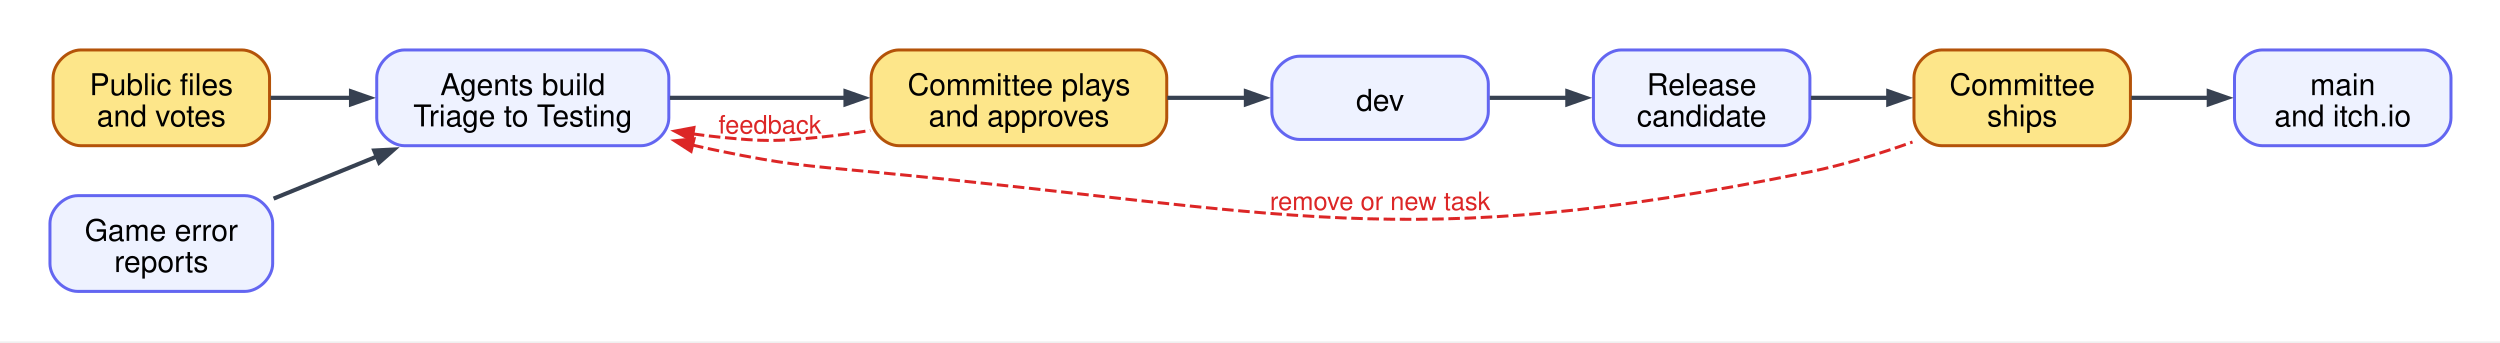
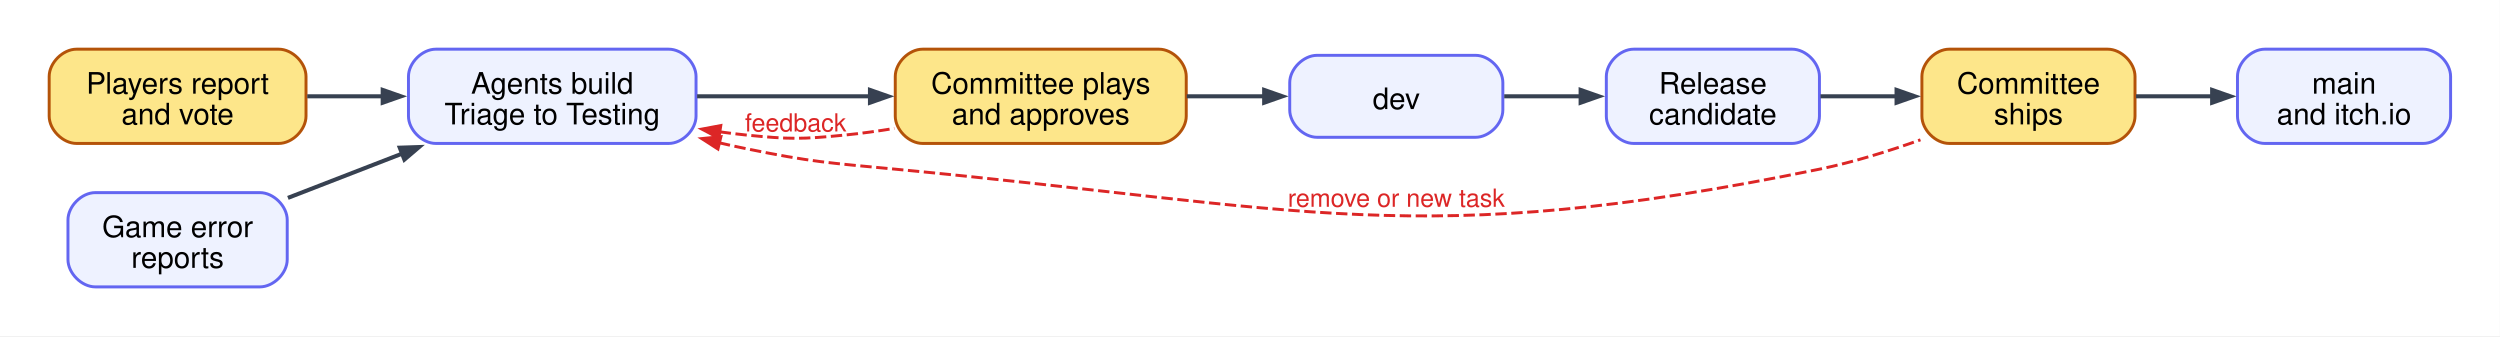
- <svg xmlns="http://www.w3.org/2000/svg" width="1081pt" height="148pt" viewBox="0.00 0.00 1081.00 148.00">
+ <svg xmlns="http://www.w3.org/2000/svg" width="1098pt" height="148pt" viewBox="0.00 0.00 1098.00 148.00">
  <g id="graph0" class="graph" transform="scale(1 1) rotate(0) translate(21.6 126)">
-     <polygon fill="white" stroke="none" points="-21.6,21.6 -21.6,-126 1059.8,-126 1059.8,21.6 -21.6,21.6" />
+     <polygon fill="white" stroke="none" points="-21.6,21.6 -21.6,-126 1076.3,-126 1076.3,21.6 -21.6,21.6" />
    <g id="node1" class="node">
-       <path fill="#fde68a" stroke="#b45309" stroke-width="1.3" d="M82.95,-104.4C82.95,-104.4 13.35,-104.4 13.35,-104.4 7.35,-104.4 1.35,-98.4 1.35,-92.4 1.35,-92.4 1.35,-75 1.35,-75 1.35,-69 7.35,-63 13.35,-63 13.35,-63 82.95,-63 82.95,-63 88.95,-63 94.95,-69 94.95,-75 94.95,-75 94.95,-92.4 94.95,-92.4 94.95,-98.4 88.95,-104.4 82.95,-104.4" />
-       <text xml:space="preserve" text-anchor="middle" x="48.15" y="-84.85" font-family="Helvetica,sans-Serif" font-size="13.00">Public files</text>
-       <text xml:space="preserve" text-anchor="middle" x="48.15" y="-71.35" font-family="Helvetica,sans-Serif" font-size="13.00">and votes</text>
+       <path fill="#fde68a" stroke="#b45309" stroke-width="1.3" d="M100.8,-104.4C100.8,-104.4 12,-104.4 12,-104.4 6,-104.4 0,-98.4 0,-92.4 0,-92.4 0,-75 0,-75 0,-69 6,-63 12,-63 12,-63 100.8,-63 100.8,-63 106.8,-63 112.8,-69 112.8,-75 112.8,-75 112.8,-92.4 112.8,-92.4 112.8,-98.4 106.8,-104.4 100.8,-104.4" />
+       <text xml:space="preserve" text-anchor="middle" x="56.4" y="-84.85" font-family="Helvetica,sans-Serif" font-size="13.00">Players report</text>
+       <text xml:space="preserve" text-anchor="middle" x="56.4" y="-71.35" font-family="Helvetica,sans-Serif" font-size="13.00">and vote</text>
    </g>
    <g id="node2" class="node">
-       <path fill="#eef2ff" stroke="#6366f1" stroke-width="1.3" d="M255.6,-104.4C255.6,-104.4 153.3,-104.4 153.3,-104.4 147.3,-104.4 141.3,-98.4 141.3,-92.4 141.3,-92.4 141.3,-75 141.3,-75 141.3,-69 147.3,-63 153.3,-63 153.3,-63 255.6,-63 255.6,-63 261.6,-63 267.6,-69 267.6,-75 267.6,-75 267.6,-92.4 267.6,-92.4 267.6,-98.4 261.6,-104.4 255.6,-104.4" />
-       <text xml:space="preserve" text-anchor="middle" x="204.45" y="-84.85" font-family="Helvetica,sans-Serif" font-size="13.00">Agents build</text>
-       <text xml:space="preserve" text-anchor="middle" x="204.45" y="-71.35" font-family="Helvetica,sans-Serif" font-size="13.00">Triage to Testing</text>
+       <path fill="#eef2ff" stroke="#6366f1" stroke-width="1.3" d="M272.1,-104.4C272.1,-104.4 169.8,-104.4 169.8,-104.4 163.8,-104.4 157.8,-98.4 157.8,-92.4 157.8,-92.4 157.8,-75 157.8,-75 157.8,-69 163.8,-63 169.8,-63 169.8,-63 272.1,-63 272.1,-63 278.1,-63 284.1,-69 284.1,-75 284.1,-75 284.1,-92.4 284.1,-92.4 284.1,-98.4 278.1,-104.4 272.1,-104.4" />
+       <text xml:space="preserve" text-anchor="middle" x="220.95" y="-84.85" font-family="Helvetica,sans-Serif" font-size="13.00">Agents build</text>
+       <text xml:space="preserve" text-anchor="middle" x="220.95" y="-71.35" font-family="Helvetica,sans-Serif" font-size="13.00">Triage to Testing</text>
    </g>
    <g id="edge1" class="edge">
-       <path fill="none" stroke="#374151" stroke-width="1.8" d="M95.45,-83.7C106.5,-83.7 118.56,-83.7 130.5,-83.7" />
-       <polygon fill="#374151" stroke="#374151" stroke-width="1.8" points="130.19,-86.5 138.19,-83.7 130.19,-80.9 130.19,-86.5" />
+       <path fill="none" stroke="#374151" stroke-width="1.8" d="M113.34,-83.7C124.06,-83.7 135.43,-83.7 146.6,-83.7" />
+       <polygon fill="#374151" stroke="#374151" stroke-width="1.8" points="146.49,-86.5 154.49,-83.7 146.49,-80.9 146.49,-86.5" />
    </g>
    <g id="node3" class="node">
-       <path fill="#fde68a" stroke="#b45309" stroke-width="1.3" d="M470.9,-104.4C470.9,-104.4 367.1,-104.4 367.1,-104.4 361.1,-104.4 355.1,-98.4 355.1,-92.4 355.1,-92.4 355.1,-75 355.1,-75 355.1,-69 361.1,-63 367.1,-63 367.1,-63 470.9,-63 470.9,-63 476.9,-63 482.9,-69 482.9,-75 482.9,-75 482.9,-92.4 482.9,-92.4 482.9,-98.4 476.9,-104.4 470.9,-104.4" />
-       <text xml:space="preserve" text-anchor="middle" x="419" y="-84.85" font-family="Helvetica,sans-Serif" font-size="13.00">Committee plays</text>
-       <text xml:space="preserve" text-anchor="middle" x="419" y="-71.35" font-family="Helvetica,sans-Serif" font-size="13.00">and approves</text>
+       <path fill="#fde68a" stroke="#b45309" stroke-width="1.3" d="M487.4,-104.4C487.4,-104.4 383.6,-104.4 383.6,-104.4 377.6,-104.4 371.6,-98.4 371.6,-92.4 371.6,-92.4 371.6,-75 371.6,-75 371.6,-69 377.6,-63 383.6,-63 383.6,-63 487.4,-63 487.4,-63 493.4,-63 499.4,-69 499.4,-75 499.4,-75 499.4,-92.4 499.4,-92.4 499.4,-98.4 493.4,-104.4 487.4,-104.4" />
+       <text xml:space="preserve" text-anchor="middle" x="435.5" y="-84.85" font-family="Helvetica,sans-Serif" font-size="13.00">Committee plays</text>
+       <text xml:space="preserve" text-anchor="middle" x="435.5" y="-71.35" font-family="Helvetica,sans-Serif" font-size="13.00">and approves</text>
    </g>
    <g id="edge2" class="edge">
-       <path fill="none" stroke="#374151" stroke-width="1.8" d="M268.07,-83.7C291.97,-83.7 319.42,-83.7 344.26,-83.7" />
-       <polygon fill="#374151" stroke="#374151" stroke-width="1.8" points="344,-86.5 352,-83.7 344,-80.9 344,-86.5" />
+       <path fill="none" stroke="#374151" stroke-width="1.8" d="M284.57,-83.7C308.47,-83.7 335.92,-83.7 360.76,-83.7" />
+       <polygon fill="#374151" stroke="#374151" stroke-width="1.8" points="360.5,-86.5 368.5,-83.7 360.5,-80.9 360.5,-86.5" />
    </g>
    <g id="edge8" class="edge">
-       <path fill="none" stroke="#dc2626" stroke-width="1.3" stroke-dasharray="5,2" d="M277.97,-68.11C281.89,-67.56 285.79,-67.08 289.6,-66.7 308.84,-64.78 313.86,-64.79 333.1,-66.7 340.13,-67.4 347.44,-68.41 354.69,-69.6" />
-       <polygon fill="#dc2626" stroke="#dc2626" stroke-width="1.3" points="277.62,-65.33 270.14,-69.3 278.47,-70.86 277.62,-65.33" />
-       <text xml:space="preserve" text-anchor="middle" x="311.35" y="-68.25" font-family="Helvetica,sans-Serif" font-size="11.00" fill="#dc2626">feedback</text>
+       <path fill="none" stroke="#dc2626" stroke-width="1.3" stroke-dasharray="5,2" d="M294.47,-68.11C298.39,-67.56 302.29,-67.08 306.1,-66.7 325.34,-64.78 330.36,-64.79 349.6,-66.7 356.63,-67.4 363.94,-68.41 371.19,-69.6" />
+       <polygon fill="#dc2626" stroke="#dc2626" stroke-width="1.3" points="294.12,-65.33 286.64,-69.3 294.97,-70.86 294.12,-65.33" />
+       <text xml:space="preserve" text-anchor="middle" x="327.85" y="-68.25" font-family="Helvetica,sans-Serif" font-size="11.00" fill="#dc2626">feedback</text>
    </g>
    <g id="node6" class="node">
-       <path fill="#fde68a" stroke="#b45309" stroke-width="1.3" d="M887.6,-104.4C887.6,-104.4 818,-104.4 818,-104.4 812,-104.4 806,-98.4 806,-92.4 806,-92.4 806,-75 806,-75 806,-69 812,-63 818,-63 818,-63 887.6,-63 887.6,-63 893.6,-63 899.6,-69 899.6,-75 899.6,-75 899.6,-92.4 899.6,-92.4 899.6,-98.4 893.6,-104.4 887.6,-104.4" />
-       <text xml:space="preserve" text-anchor="middle" x="852.8" y="-84.85" font-family="Helvetica,sans-Serif" font-size="13.00">Committee</text>
-       <text xml:space="preserve" text-anchor="middle" x="852.8" y="-71.35" font-family="Helvetica,sans-Serif" font-size="13.00">ships</text>
+       <path fill="#fde68a" stroke="#b45309" stroke-width="1.3" d="M904.1,-104.4C904.1,-104.4 834.5,-104.4 834.5,-104.4 828.5,-104.4 822.5,-98.4 822.5,-92.4 822.5,-92.4 822.5,-75 822.5,-75 822.5,-69 828.5,-63 834.5,-63 834.5,-63 904.1,-63 904.1,-63 910.1,-63 916.1,-69 916.1,-75 916.1,-75 916.1,-92.4 916.1,-92.4 916.1,-98.4 910.1,-104.4 904.1,-104.4" />
+       <text xml:space="preserve" text-anchor="middle" x="869.3" y="-84.85" font-family="Helvetica,sans-Serif" font-size="13.00">Committee</text>
+       <text xml:space="preserve" text-anchor="middle" x="869.3" y="-71.35" font-family="Helvetica,sans-Serif" font-size="13.00">ships</text>
    </g>
    <g id="edge9" class="edge">
-       <path fill="none" stroke="#dc2626" stroke-width="1.3" stroke-dasharray="5,2" d="M277.63,-63.32C281.67,-62.38 285.68,-61.5 289.6,-60.7 318.39,-54.81 325.85,-54.47 355.1,-51.7 534.7,-34.71 584.26,-15.54 761,-51.7 775.74,-54.72 791.34,-59.57 805.37,-64.59" />
-       <polygon fill="#dc2626" stroke="#dc2626" stroke-width="1.3" points="277.22,-60.54 270.1,-65.13 278.53,-65.98 277.22,-60.54" />
-       <text xml:space="preserve" text-anchor="middle" x="575.15" y="-35.17" font-family="Helvetica,sans-Serif" font-size="11.00" fill="#dc2626">remove or new task</text>
+       <path fill="none" stroke="#dc2626" stroke-width="1.3" stroke-dasharray="5,2" d="M294.13,-63.32C298.17,-62.38 302.18,-61.5 306.1,-60.7 334.89,-54.81 342.35,-54.47 371.6,-51.7 551.2,-34.71 600.76,-15.54 777.5,-51.7 792.24,-54.72 807.84,-59.57 821.87,-64.59" />
+       <polygon fill="#dc2626" stroke="#dc2626" stroke-width="1.3" points="293.72,-60.54 286.6,-65.13 295.03,-65.98 293.72,-60.54" />
+       <text xml:space="preserve" text-anchor="middle" x="591.65" y="-35.17" font-family="Helvetica,sans-Serif" font-size="11.00" fill="#dc2626">remove or new task</text>
    </g>
    <g id="node4" class="node">
-       <path fill="#eef2ff" stroke="#6366f1" stroke-width="1.3" d="M609.95,-101.7C609.95,-101.7 540.35,-101.7 540.35,-101.7 534.35,-101.7 528.35,-95.7 528.35,-89.7 528.35,-89.7 528.35,-77.7 528.35,-77.7 528.35,-71.7 534.35,-65.7 540.35,-65.7 540.35,-65.7 609.95,-65.7 609.95,-65.7 615.95,-65.7 621.95,-71.7 621.95,-77.7 621.95,-77.7 621.95,-89.7 621.95,-89.7 621.95,-95.7 615.95,-101.7 609.95,-101.7" />
-       <text xml:space="preserve" text-anchor="middle" x="575.15" y="-78.1" font-family="Helvetica,sans-Serif" font-size="13.00">dev</text>
+       <path fill="#eef2ff" stroke="#6366f1" stroke-width="1.3" d="M626.45,-101.7C626.45,-101.7 556.85,-101.7 556.85,-101.7 550.85,-101.7 544.85,-95.7 544.85,-89.7 544.85,-89.7 544.85,-77.7 544.85,-77.7 544.85,-71.7 550.85,-65.7 556.85,-65.7 556.85,-65.7 626.45,-65.7 626.45,-65.7 632.45,-65.7 638.45,-71.7 638.45,-77.7 638.45,-77.7 638.45,-89.7 638.45,-89.7 638.45,-95.7 632.45,-101.7 626.45,-101.7" />
+       <text xml:space="preserve" text-anchor="middle" x="591.65" y="-78.1" font-family="Helvetica,sans-Serif" font-size="13.00">dev</text>
    </g>
    <g id="edge3" class="edge">
-       <path fill="none" stroke="#374151" stroke-width="1.8" d="M483.14,-83.7C494.49,-83.7 506.24,-83.7 517.39,-83.7" />
-       <polygon fill="#374151" stroke="#374151" stroke-width="1.8" points="517.13,-86.5 525.13,-83.7 517.13,-80.9 517.13,-86.5" />
+       <path fill="none" stroke="#374151" stroke-width="1.8" d="M499.64,-83.7C510.99,-83.7 522.74,-83.7 533.89,-83.7" />
+       <polygon fill="#374151" stroke="#374151" stroke-width="1.8" points="533.63,-86.5 541.63,-83.7 533.63,-80.9 533.63,-86.5" />
    </g>
    <g id="node5" class="node">
-       <path fill="#eef2ff" stroke="#6366f1" stroke-width="1.3" d="M749,-104.4C749,-104.4 679.4,-104.4 679.4,-104.4 673.4,-104.4 667.4,-98.4 667.4,-92.4 667.4,-92.4 667.4,-75 667.4,-75 667.4,-69 673.4,-63 679.4,-63 679.4,-63 749,-63 749,-63 755,-63 761,-69 761,-75 761,-75 761,-92.4 761,-92.4 761,-98.4 755,-104.4 749,-104.4" />
-       <text xml:space="preserve" text-anchor="middle" x="714.2" y="-84.85" font-family="Helvetica,sans-Serif" font-size="13.00">Release</text>
-       <text xml:space="preserve" text-anchor="middle" x="714.2" y="-71.35" font-family="Helvetica,sans-Serif" font-size="13.00">candidate</text>
+       <path fill="#eef2ff" stroke="#6366f1" stroke-width="1.3" d="M765.5,-104.4C765.5,-104.4 695.9,-104.4 695.9,-104.4 689.9,-104.4 683.9,-98.4 683.9,-92.4 683.9,-92.4 683.9,-75 683.9,-75 683.9,-69 689.9,-63 695.9,-63 695.9,-63 765.5,-63 765.5,-63 771.5,-63 777.5,-69 777.5,-75 777.5,-75 777.5,-92.4 777.5,-92.4 777.5,-98.4 771.5,-104.4 765.5,-104.4" />
+       <text xml:space="preserve" text-anchor="middle" x="730.7" y="-84.85" font-family="Helvetica,sans-Serif" font-size="13.00">Release</text>
+       <text xml:space="preserve" text-anchor="middle" x="730.7" y="-71.35" font-family="Helvetica,sans-Serif" font-size="13.00">candidate</text>
    </g>
    <g id="edge4" class="edge">
-       <path fill="none" stroke="#374151" stroke-width="1.8" d="M622.55,-83.7C633.38,-83.7 645.03,-83.7 656.26,-83.7" />
-       <polygon fill="#374151" stroke="#374151" stroke-width="1.8" points="656.12,-86.5 664.12,-83.7 656.12,-80.9 656.12,-86.5" />
+       <path fill="none" stroke="#374151" stroke-width="1.8" d="M639.05,-83.7C649.88,-83.7 661.53,-83.7 672.76,-83.7" />
+       <polygon fill="#374151" stroke="#374151" stroke-width="1.8" points="672.62,-86.5 680.62,-83.7 672.62,-80.9 672.62,-86.5" />
    </g>
    <g id="edge5" class="edge">
-       <path fill="none" stroke="#374151" stroke-width="1.8" d="M761.45,-83.7C772.24,-83.7 783.85,-83.7 795.04,-83.7" />
-       <polygon fill="#374151" stroke="#374151" stroke-width="1.8" points="794.88,-86.5 802.88,-83.7 794.88,-80.9 794.88,-86.5" />
+       <path fill="none" stroke="#374151" stroke-width="1.8" d="M777.95,-83.7C788.74,-83.7 800.35,-83.7 811.54,-83.7" />
+       <polygon fill="#374151" stroke="#374151" stroke-width="1.8" points="811.38,-86.5 819.38,-83.7 811.38,-80.9 811.38,-86.5" />
    </g>
    <g id="node7" class="node">
-       <path fill="#eef2ff" stroke="#6366f1" stroke-width="1.3" d="M1026.2,-104.4C1026.2,-104.4 956.6,-104.4 956.6,-104.4 950.6,-104.4 944.6,-98.4 944.6,-92.4 944.6,-92.4 944.6,-75 944.6,-75 944.6,-69 950.6,-63 956.6,-63 956.6,-63 1026.2,-63 1026.2,-63 1032.2,-63 1038.2,-69 1038.2,-75 1038.2,-75 1038.2,-92.4 1038.2,-92.4 1038.2,-98.4 1032.2,-104.4 1026.2,-104.4" />
-       <text xml:space="preserve" text-anchor="middle" x="991.4" y="-84.85" font-family="Helvetica,sans-Serif" font-size="13.00">main</text>
-       <text xml:space="preserve" text-anchor="middle" x="991.4" y="-71.35" font-family="Helvetica,sans-Serif" font-size="13.00">and itch.io</text>
+       <path fill="#eef2ff" stroke="#6366f1" stroke-width="1.3" d="M1042.7,-104.4C1042.7,-104.4 973.1,-104.4 973.1,-104.4 967.1,-104.4 961.1,-98.4 961.1,-92.4 961.1,-92.4 961.1,-75 961.1,-75 961.1,-69 967.1,-63 973.1,-63 973.1,-63 1042.7,-63 1042.7,-63 1048.7,-63 1054.7,-69 1054.7,-75 1054.7,-75 1054.7,-92.4 1054.7,-92.4 1054.7,-98.4 1048.7,-104.4 1042.7,-104.4" />
+       <text xml:space="preserve" text-anchor="middle" x="1007.9" y="-84.85" font-family="Helvetica,sans-Serif" font-size="13.00">main</text>
+       <text xml:space="preserve" text-anchor="middle" x="1007.9" y="-71.35" font-family="Helvetica,sans-Serif" font-size="13.00">and itch.io</text>
    </g>
    <g id="edge6" class="edge">
-       <path fill="none" stroke="#374151" stroke-width="1.8" d="M900.05,-83.7C910.84,-83.7 922.45,-83.7 933.64,-83.7" />
-       <polygon fill="#374151" stroke="#374151" stroke-width="1.8" points="933.48,-86.5 941.48,-83.7 933.48,-80.9 933.48,-86.5" />
+       <path fill="none" stroke="#374151" stroke-width="1.8" d="M916.55,-83.7C927.34,-83.7 938.95,-83.7 950.14,-83.7" />
+       <polygon fill="#374151" stroke="#374151" stroke-width="1.8" points="949.98,-86.5 957.98,-83.7 949.98,-80.9 949.98,-86.5" />
    </g>
    <g id="node8" class="node">
-       <path fill="#eef2ff" stroke="#6366f1" stroke-width="1.3" d="M84.3,-41.4C84.3,-41.4 12,-41.4 12,-41.4 6,-41.4 0,-35.4 0,-29.4 0,-29.4 0,-12 0,-12 0,-6 6,0 12,0 12,0 84.3,0 84.3,0 90.3,0 96.3,-6 96.3,-12 96.3,-12 96.3,-29.4 96.3,-29.4 96.3,-35.4 90.3,-41.4 84.3,-41.4" />
-       <text xml:space="preserve" text-anchor="middle" x="48.15" y="-21.85" font-family="Helvetica,sans-Serif" font-size="13.00">Game error</text>
-       <text xml:space="preserve" text-anchor="middle" x="48.15" y="-8.35" font-family="Helvetica,sans-Serif" font-size="13.00">reports</text>
+       <path fill="#eef2ff" stroke="#6366f1" stroke-width="1.3" d="M92.55,-41.4C92.55,-41.4 20.25,-41.4 20.25,-41.4 14.25,-41.4 8.25,-35.4 8.25,-29.4 8.25,-29.4 8.25,-12 8.25,-12 8.25,-6 14.25,0 20.25,0 20.25,0 92.55,0 92.55,0 98.55,0 104.55,-6 104.55,-12 104.55,-12 104.55,-29.4 104.55,-29.4 104.55,-35.4 98.55,-41.4 92.55,-41.4" />
+       <text xml:space="preserve" text-anchor="middle" x="56.4" y="-21.85" font-family="Helvetica,sans-Serif" font-size="13.00">Game error</text>
+       <text xml:space="preserve" text-anchor="middle" x="56.4" y="-8.35" font-family="Helvetica,sans-Serif" font-size="13.00">reports</text>
    </g>
    <g id="edge7" class="edge">
-       <path fill="none" stroke="#374151" stroke-width="1.8" d="M96.7,-40.12C110.87,-45.9 126.6,-52.32 141.54,-58.42" />
-       <polygon fill="#374151" stroke="#374151" stroke-width="1.8" points="140.23,-60.91 148.7,-61.34 142.35,-55.73 140.23,-60.91" />
+       <path fill="none" stroke="#374151" stroke-width="1.8" d="M104.85,-39.09C120.6,-45.19 138.4,-52.1 155.22,-58.61" />
+       <polygon fill="#374151" stroke="#374151" stroke-width="1.8" points="153.98,-61.13 162.45,-61.41 156,-55.91 153.98,-61.13" />
    </g>
  </g>
</svg>
